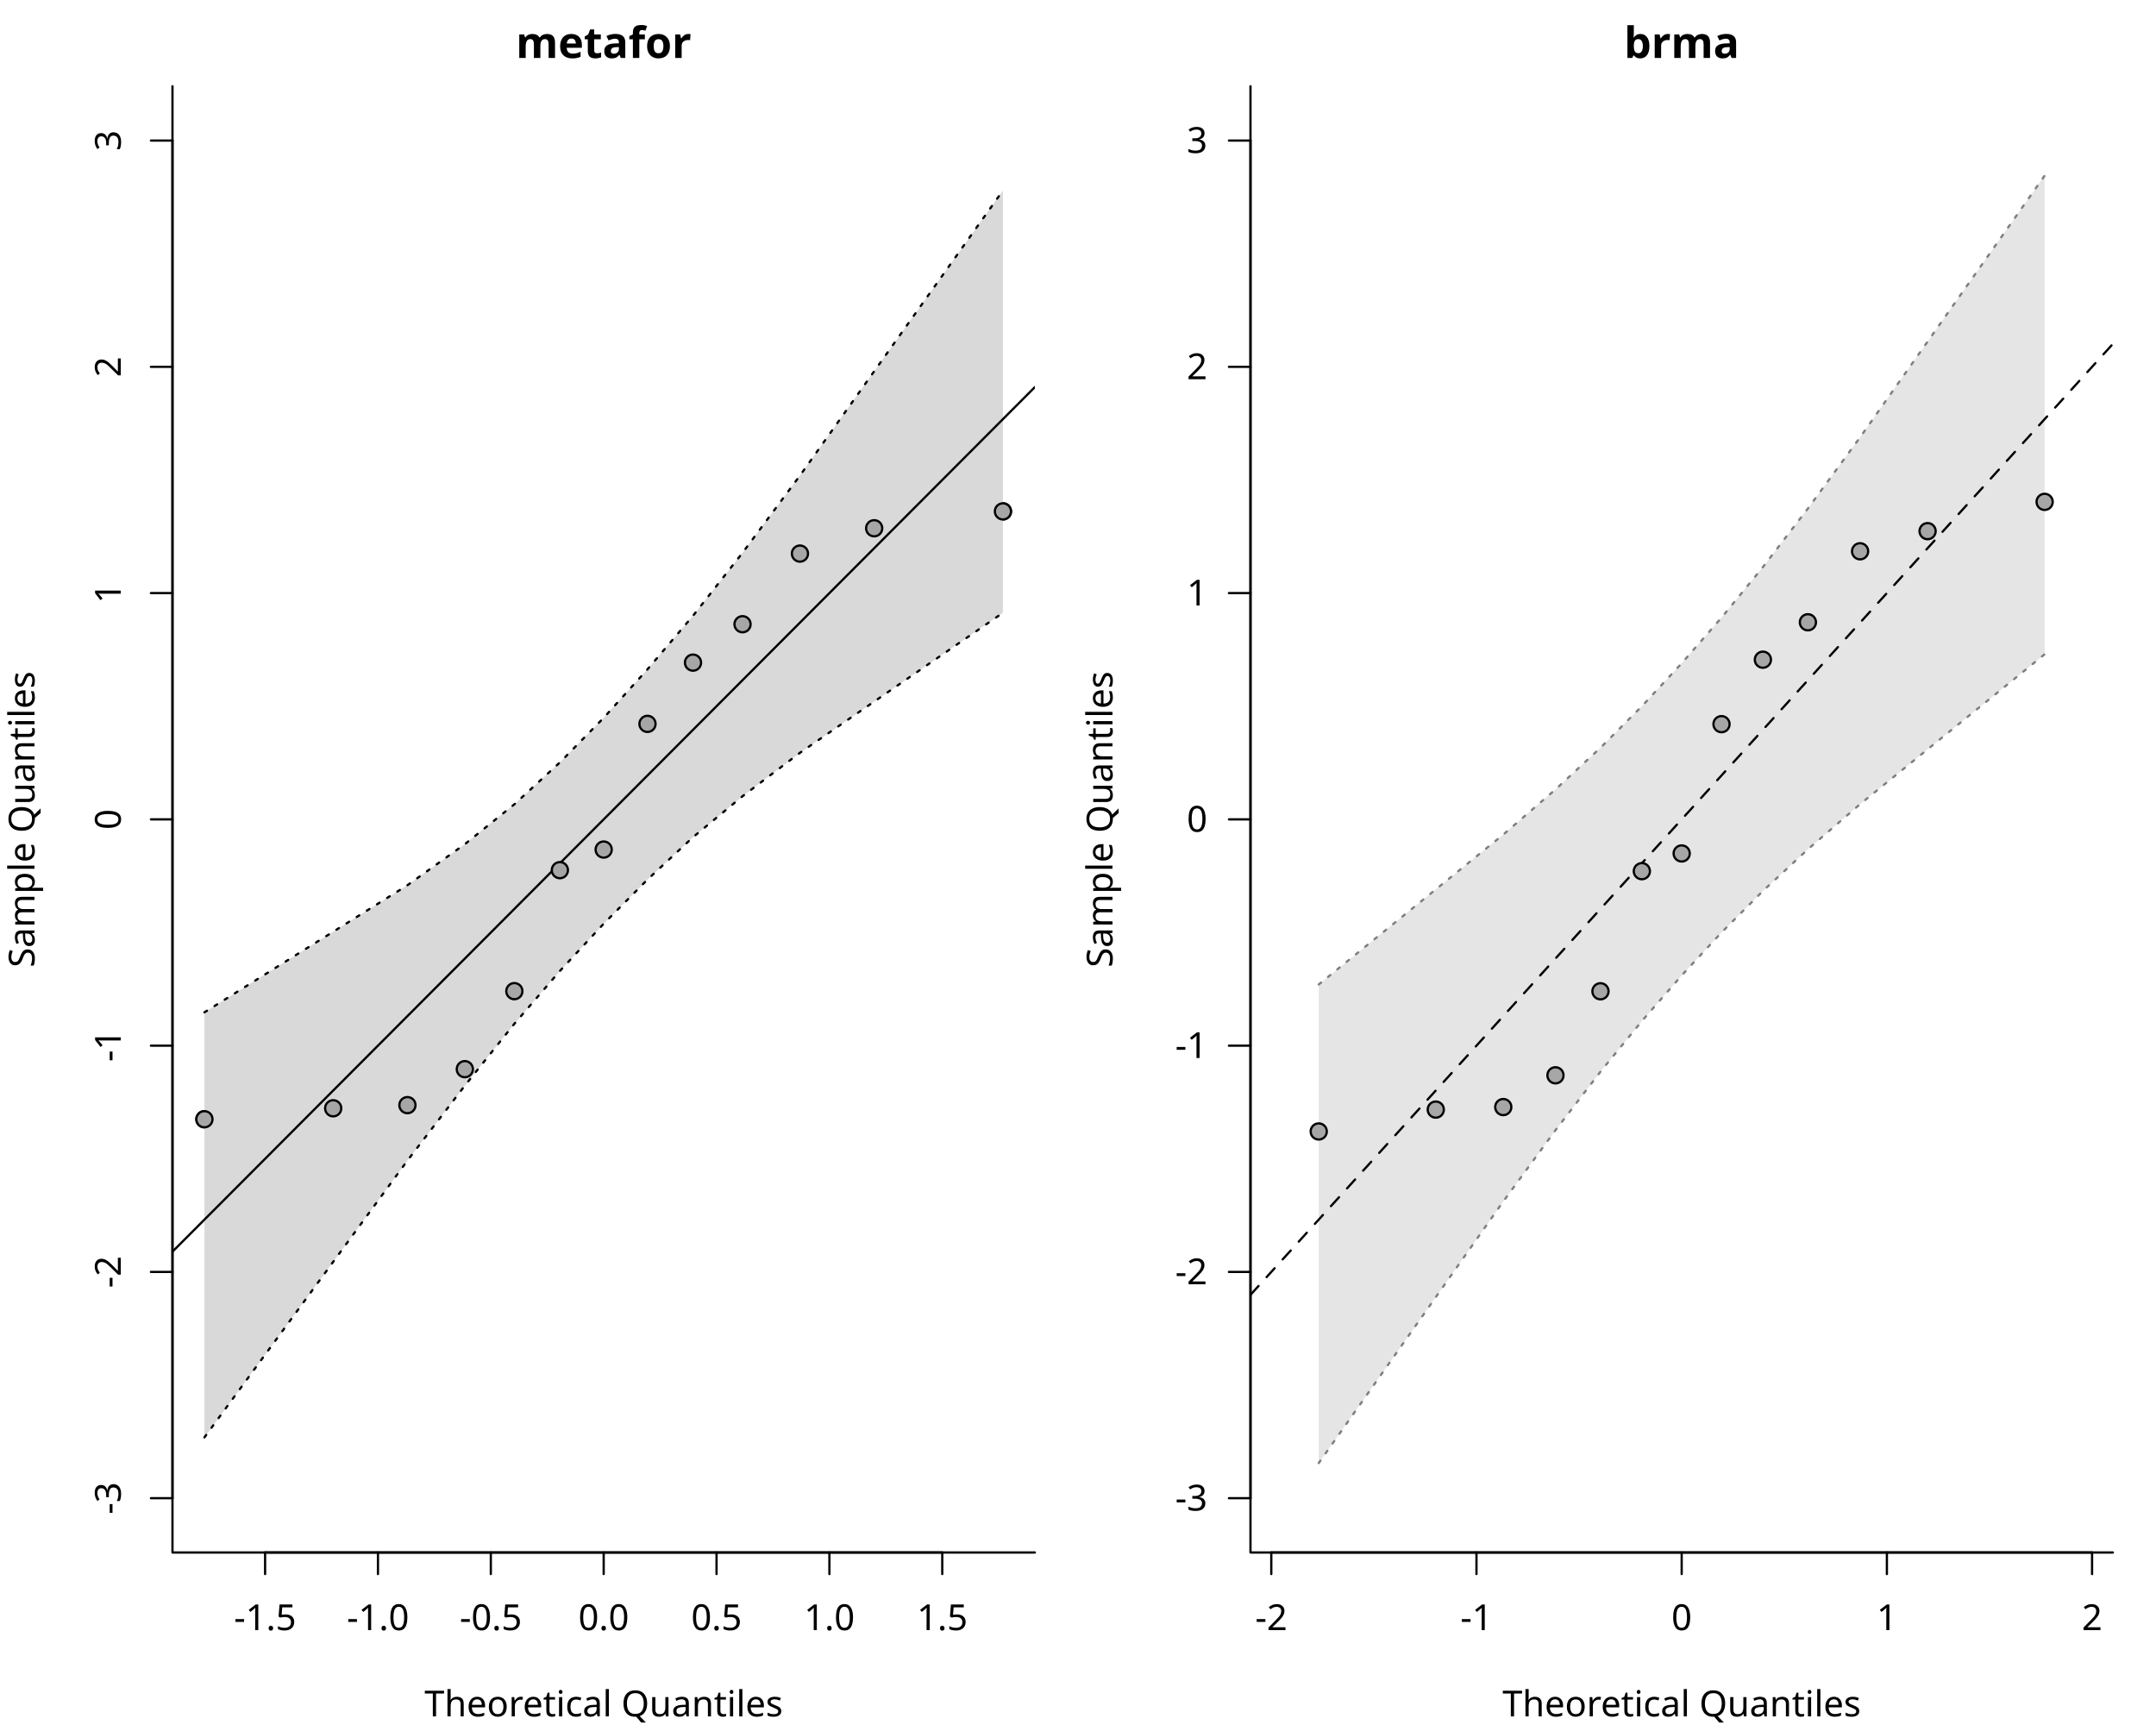
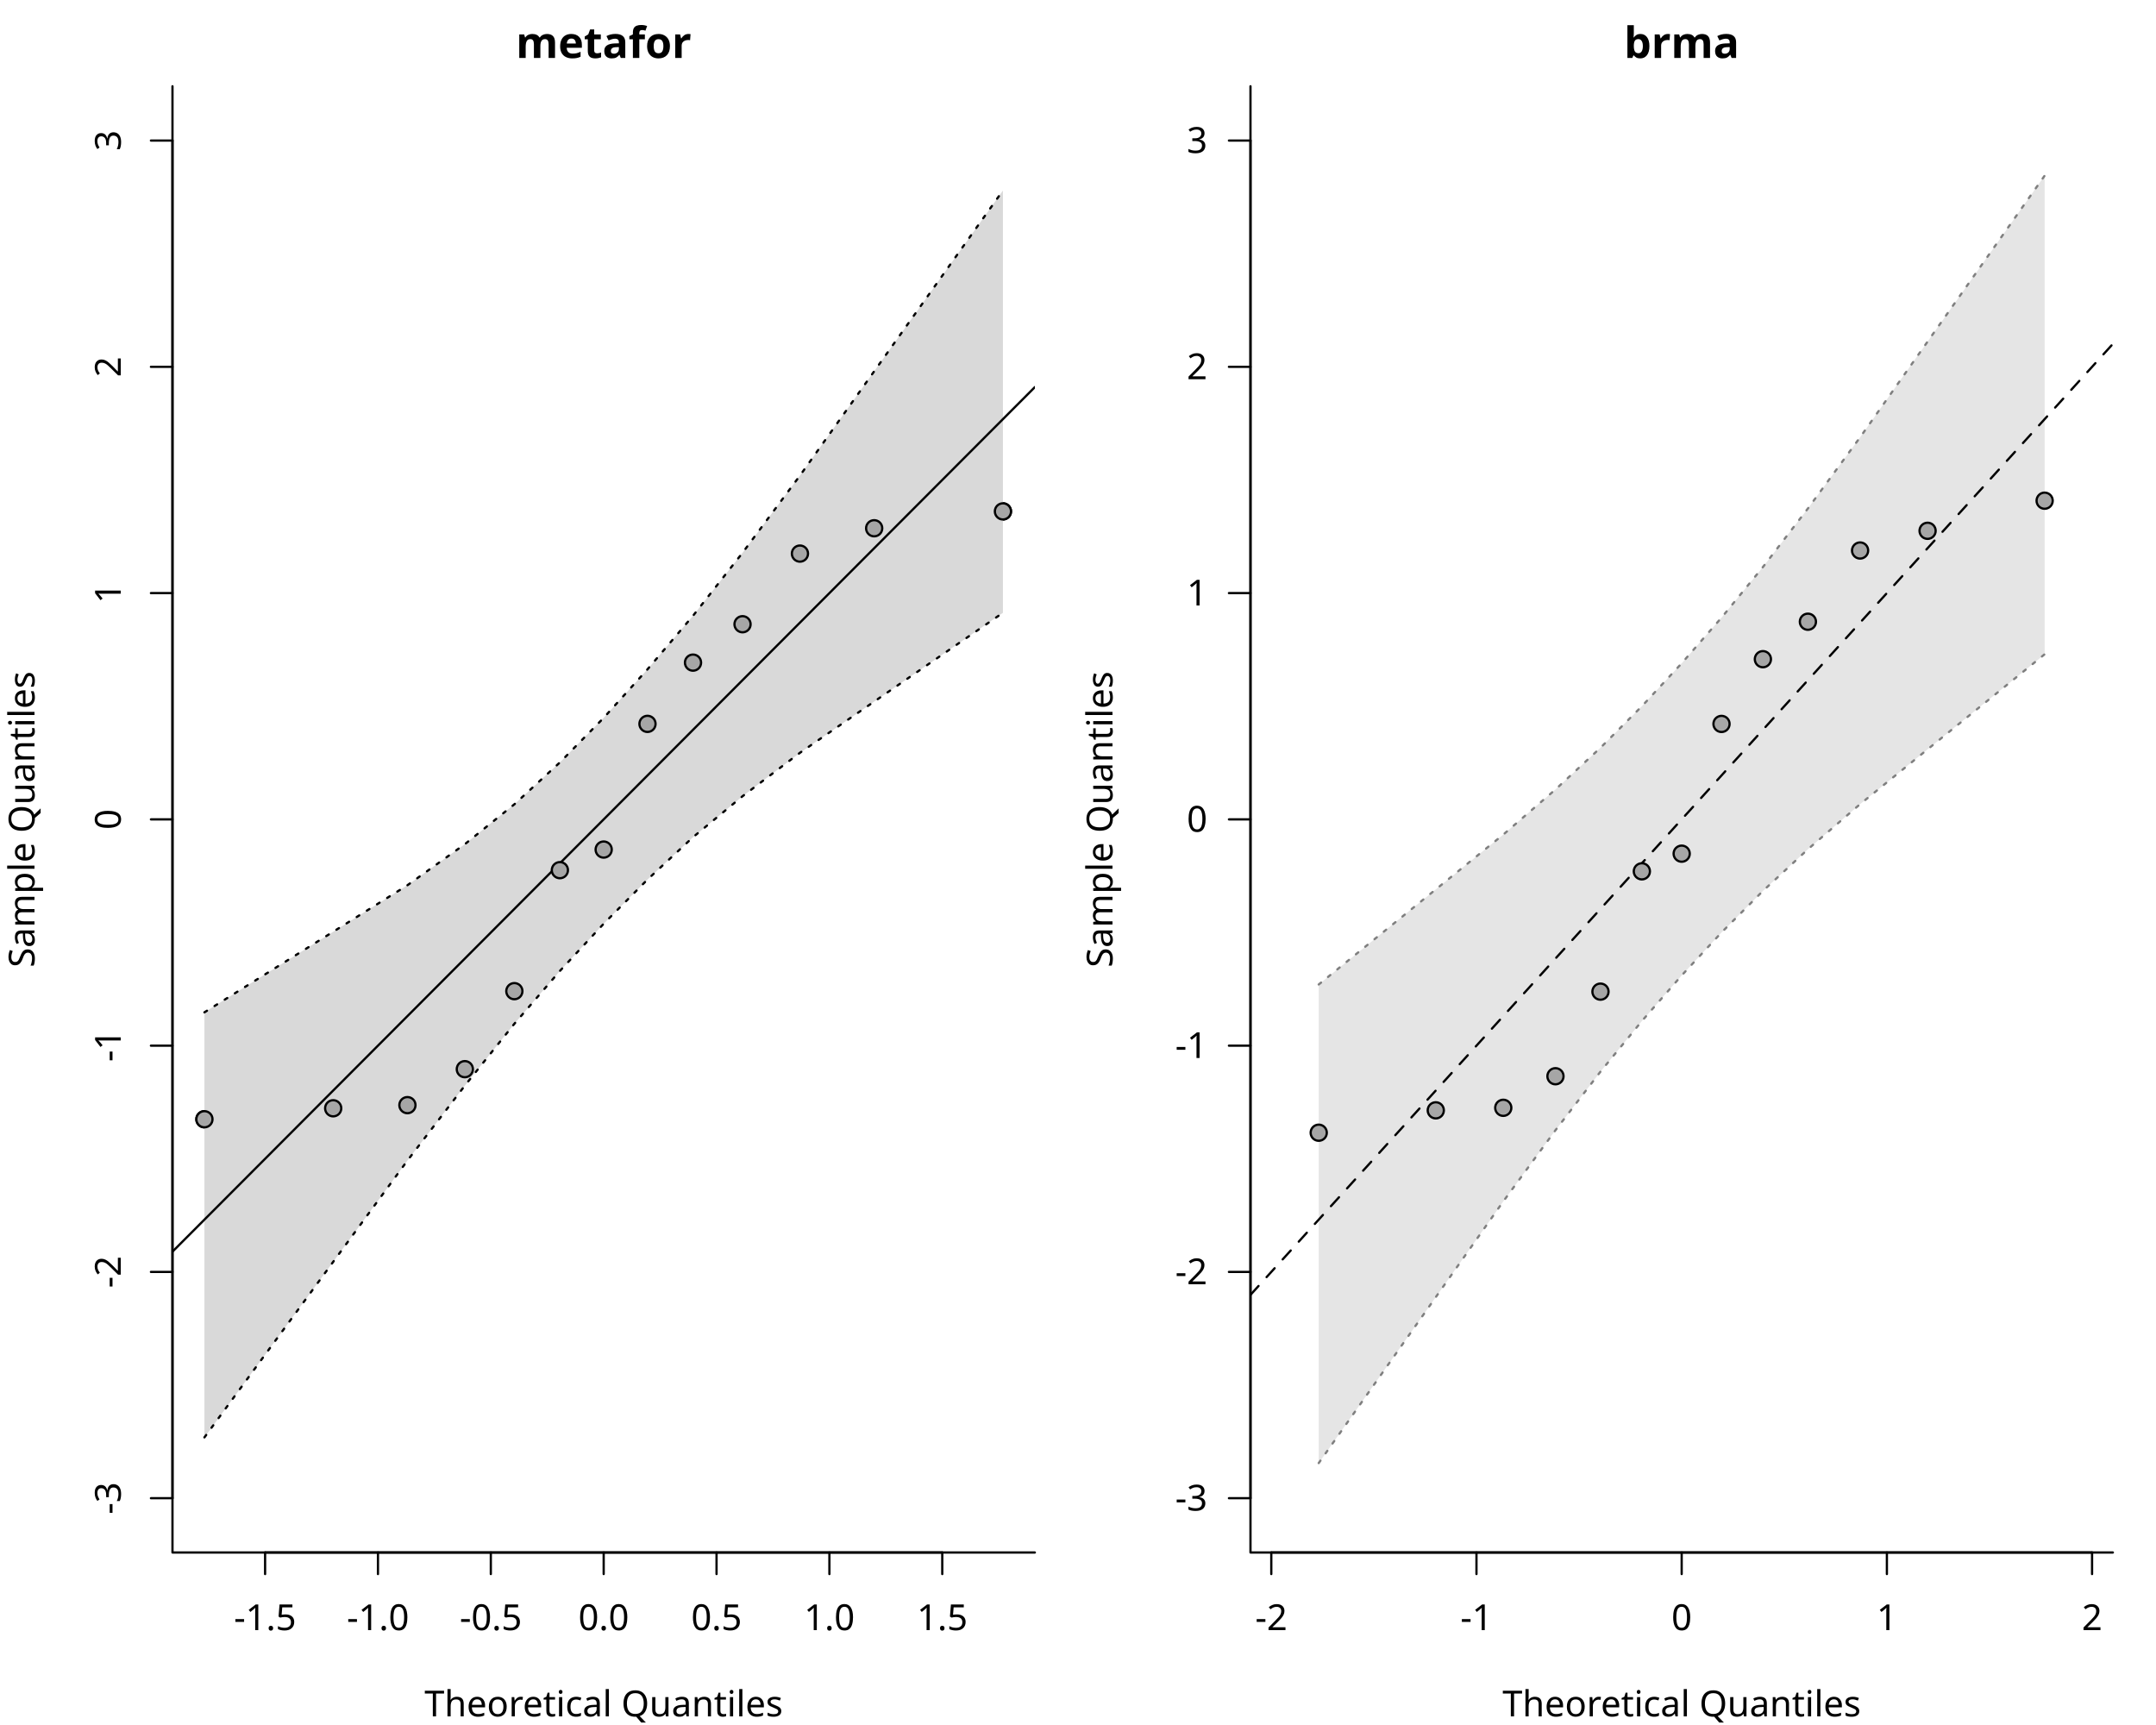
<svg xmlns="http://www.w3.org/2000/svg" class="svglite" data-engine-version="2.0" width="720.00pt" height="576.00pt" viewBox="0 0 720.00 576.00">
  <defs>
    <style type="text/css">
    .svglite line, .svglite polyline, .svglite polygon, .svglite path, .svglite rect, .svglite circle {
      fill: none;
      stroke: #000000;
      stroke-linecap: round;
      stroke-linejoin: round;
      stroke-miterlimit: 10.00;
    }
  </style>
  </defs>
  <rect width="100%" height="100%" style="stroke: none; fill: #FFFFFF;" />
  <defs>
    <clipPath id="cpMC4wMHw3MjAuMDB8MC4wMHw1NzYuMDA=">
      <rect x="0.00" y="0.00" width="720.00" height="576.00" />
    </clipPath>
  </defs>
  <g clip-path="url(#cpMC4wMHw3MjAuMDB8MC4wMHw1NzYuMDA=)">
</g>
  <defs>
    <clipPath id="cpNTcuNjB8MzQ1LjYwfDI4LjgwfDUxOC40MA==">
      <rect x="57.60" y="28.80" width="288.00" height="489.60" />
    </clipPath>
  </defs>
  <g clip-path="url(#cpNTcuNjB8MzQ1LjYwfDI4LjgwfDUxOC40MA==)">
    <circle cx="186.97" cy="290.56" r="2.70" style="stroke-width: 0.75; fill: #A6A6A6;" />
    <circle cx="136.06" cy="369.02" r="2.70" style="stroke-width: 0.75; fill: #A6A6A6;" />
    <circle cx="171.77" cy="330.96" r="2.70" style="stroke-width: 0.75; fill: #A6A6A6;" />
    <circle cx="68.27" cy="373.73" r="2.70" style="stroke-width: 0.75; fill: #A6A6A6;" />
    <circle cx="247.97" cy="208.44" r="2.70" style="stroke-width: 0.75; fill: #A6A6A6;" />
    <circle cx="201.60" cy="283.68" r="2.70" style="stroke-width: 0.75; fill: #A6A6A6;" />
    <circle cx="111.27" cy="370.07" r="2.70" style="stroke-width: 0.75; fill: #A6A6A6;" />
    <circle cx="334.93" cy="170.76" r="2.70" style="stroke-width: 0.75; fill: #A6A6A6;" />
    <circle cx="216.23" cy="241.71" r="2.70" style="stroke-width: 0.75; fill: #A6A6A6;" />
    <circle cx="155.23" cy="357.01" r="2.70" style="stroke-width: 0.75; fill: #A6A6A6;" />
    <circle cx="231.43" cy="221.26" r="2.70" style="stroke-width: 0.75; fill: #A6A6A6;" />
    <circle cx="291.93" cy="176.39" r="2.70" style="stroke-width: 0.75; fill: #A6A6A6;" />
    <circle cx="267.14" cy="184.85" r="2.70" style="stroke-width: 0.75; fill: #A6A6A6;" />
  </g>
  <g clip-path="url(#cpMC4wMHw3MjAuMDB8MC4wMHw1NzYuMDA=)">
    <line x1="88.53" y1="518.40" x2="314.67" y2="518.40" style="stroke-width: 0.75;" />
    <line x1="88.53" y1="518.40" x2="88.53" y2="525.60" style="stroke-width: 0.75;" />
    <line x1="126.22" y1="518.40" x2="126.22" y2="525.60" style="stroke-width: 0.75;" />
    <line x1="163.91" y1="518.40" x2="163.91" y2="525.60" style="stroke-width: 0.75;" />
    <line x1="201.60" y1="518.40" x2="201.60" y2="525.60" style="stroke-width: 0.75;" />
    <line x1="239.29" y1="518.40" x2="239.29" y2="525.60" style="stroke-width: 0.75;" />
    <line x1="276.98" y1="518.40" x2="276.98" y2="525.60" style="stroke-width: 0.75;" />
    <line x1="314.67" y1="518.40" x2="314.67" y2="525.60" style="stroke-width: 0.75;" />
    <text x="88.53" y="544.32" text-anchor="middle" style="font-size: 12.00px; font-family: sans;" textLength="20.68px" lengthAdjust="spacingAndGlyphs">-1.5</text>
    <text x="126.22" y="544.32" text-anchor="middle" style="font-size: 12.00px; font-family: sans;" textLength="20.68px" lengthAdjust="spacingAndGlyphs">-1.0</text>
    <text x="163.91" y="544.32" text-anchor="middle" style="font-size: 12.00px; font-family: sans;" textLength="20.68px" lengthAdjust="spacingAndGlyphs">-0.5</text>
    <text x="201.60" y="544.32" text-anchor="middle" style="font-size: 12.00px; font-family: sans;" textLength="16.68px" lengthAdjust="spacingAndGlyphs">0.0</text>
    <text x="239.29" y="544.32" text-anchor="middle" style="font-size: 12.00px; font-family: sans;" textLength="16.68px" lengthAdjust="spacingAndGlyphs">0.5</text>
    <text x="276.98" y="544.32" text-anchor="middle" style="font-size: 12.00px; font-family: sans;" textLength="16.68px" lengthAdjust="spacingAndGlyphs">1.0</text>
    <text x="314.67" y="544.32" text-anchor="middle" style="font-size: 12.00px; font-family: sans;" textLength="16.68px" lengthAdjust="spacingAndGlyphs">1.5</text>
    <line x1="57.60" y1="500.27" x2="57.60" y2="46.93" style="stroke-width: 0.75;" />
    <line x1="57.60" y1="500.27" x2="50.40" y2="500.27" style="stroke-width: 0.75;" />
    <line x1="57.60" y1="424.71" x2="50.40" y2="424.71" style="stroke-width: 0.75;" />
    <line x1="57.60" y1="349.16" x2="50.40" y2="349.16" style="stroke-width: 0.75;" />
    <line x1="57.60" y1="273.60" x2="50.40" y2="273.60" style="stroke-width: 0.75;" />
    <line x1="57.60" y1="198.04" x2="50.40" y2="198.04" style="stroke-width: 0.75;" />
    <line x1="57.60" y1="122.49" x2="50.40" y2="122.49" style="stroke-width: 0.75;" />
    <line x1="57.60" y1="46.93" x2="50.40" y2="46.93" style="stroke-width: 0.75;" />
    <text transform="translate(40.32,500.27) rotate(-90)" text-anchor="middle" style="font-size: 12.00px; font-family: sans;" textLength="10.67px" lengthAdjust="spacingAndGlyphs">-3</text>
    <text transform="translate(40.32,424.71) rotate(-90)" text-anchor="middle" style="font-size: 12.00px; font-family: sans;" textLength="10.67px" lengthAdjust="spacingAndGlyphs">-2</text>
    <text transform="translate(40.32,349.16) rotate(-90)" text-anchor="middle" style="font-size: 12.00px; font-family: sans;" textLength="10.67px" lengthAdjust="spacingAndGlyphs">-1</text>
    <text transform="translate(40.32,273.60) rotate(-90)" text-anchor="middle" style="font-size: 12.00px; font-family: sans;" textLength="6.67px" lengthAdjust="spacingAndGlyphs">0</text>
    <text transform="translate(40.32,198.04) rotate(-90)" text-anchor="middle" style="font-size: 12.00px; font-family: sans;" textLength="6.67px" lengthAdjust="spacingAndGlyphs">1</text>
    <text transform="translate(40.32,122.49) rotate(-90)" text-anchor="middle" style="font-size: 12.00px; font-family: sans;" textLength="6.67px" lengthAdjust="spacingAndGlyphs">2</text>
    <text transform="translate(40.32,46.93) rotate(-90)" text-anchor="middle" style="font-size: 12.00px; font-family: sans;" textLength="6.67px" lengthAdjust="spacingAndGlyphs">3</text>
    <polyline points="57.60,28.80 57.60,518.40 345.60,518.40 " style="stroke-width: 0.75;" />
  </g>
  <defs>
    <clipPath id="cpMC4wMHwzNjAuMDB8MC4wMHw1NzYuMDA=">
      <rect x="0.00" y="0.00" width="360.00" height="576.00" />
    </clipPath>
  </defs>
  <g clip-path="url(#cpMC4wMHwzNjAuMDB8MC4wMHw1NzYuMDA=)">
    <text x="201.60" y="19.36" text-anchor="middle" style="font-size: 14.40px; font-weight: bold; font-family: sans;" textLength="48.82px" lengthAdjust="spacingAndGlyphs">metafor</text>
    <text x="201.60" y="573.12" text-anchor="middle" style="font-size: 12.00px; font-family: sans;" textLength="113.40px" lengthAdjust="spacingAndGlyphs">Theoretical Quantiles</text>
    <text transform="translate(11.52,273.60) rotate(-90)" text-anchor="middle" style="font-size: 12.00px; font-family: sans;" textLength="94.73px" lengthAdjust="spacingAndGlyphs">Sample Quantiles</text>
  </g>
  <g clip-path="url(#cpNTcuNjB8MzQ1LjYwfDI4LjgwfDUxOC40MA==)">
    <polygon points="68.27,479.96 111.27,421.34 136.06,387.53 155.23,362.51 171.77,341.86 186.97,324.22 201.60,308.45 216.23,293.69 231.43,279.55 247.97,265.87 267.14,251.37 291.93,234.27 334.93,204.62 334.93,63.62 291.93,123.99 267.14,158.81 247.97,184.59 231.43,205.62 216.23,223.50 201.60,239.70 186.97,254.59 171.77,268.57 155.23,281.89 136.06,295.59 111.27,311.12 68.27,338.03 " style="stroke-width: 0.75; stroke: none; fill: #D9D9D9;" />
    <polyline points="68.27,479.96 111.27,421.34 136.06,387.53 155.23,362.51 171.77,341.86 186.97,324.22 201.60,308.45 216.23,293.69 231.43,279.55 247.97,265.87 267.14,251.37 291.93,234.27 334.93,204.62 " style="stroke-width: 0.75; stroke-dasharray: 1.00,3.00;" />
    <polyline points="68.27,338.03 111.27,311.12 136.06,295.59 155.23,281.89 171.77,268.57 186.97,254.59 201.60,239.70 216.23,223.50 231.43,205.62 247.97,184.59 267.14,158.81 291.93,123.99 334.93,63.62 " style="stroke-width: 0.75; stroke-dasharray: 1.00,3.00;" />
    <line x1="57.60" y1="417.94" x2="345.60" y2="129.26" style="stroke-width: 0.75;" />
    <circle cx="186.97" cy="290.56" r="2.70" style="stroke-width: 0.75; fill: #A6A6A6;" />
    <circle cx="136.06" cy="369.02" r="2.70" style="stroke-width: 0.75; fill: #A6A6A6;" />
    <circle cx="171.77" cy="330.96" r="2.70" style="stroke-width: 0.75; fill: #A6A6A6;" />
    <circle cx="68.27" cy="373.73" r="2.70" style="stroke-width: 0.75; fill: #A6A6A6;" />
    <circle cx="247.97" cy="208.44" r="2.70" style="stroke-width: 0.75; fill: #A6A6A6;" />
    <circle cx="201.60" cy="283.68" r="2.70" style="stroke-width: 0.75; fill: #A6A6A6;" />
    <circle cx="111.27" cy="370.07" r="2.70" style="stroke-width: 0.75; fill: #A6A6A6;" />
    <circle cx="334.93" cy="170.76" r="2.70" style="stroke-width: 0.75; fill: #A6A6A6;" />
    <circle cx="216.23" cy="241.71" r="2.70" style="stroke-width: 0.75; fill: #A6A6A6;" />
    <circle cx="155.23" cy="357.01" r="2.70" style="stroke-width: 0.75; fill: #A6A6A6;" />
    <circle cx="231.43" cy="221.26" r="2.70" style="stroke-width: 0.75; fill: #A6A6A6;" />
    <circle cx="291.93" cy="176.39" r="2.70" style="stroke-width: 0.75; fill: #A6A6A6;" />
    <circle cx="267.14" cy="184.85" r="2.70" style="stroke-width: 0.75; fill: #A6A6A6;" />
  </g>
  <defs>
    <clipPath id="cpNDE3LjYwfDcwNS42MHwyOC44MHw1MTguNDA=">
      <rect x="417.60" y="28.80" width="288.00" height="489.60" />
    </clipPath>
  </defs>
  <g clip-path="url(#cpNDE3LjYwfDcwNS42MHwyOC44MHw1MTguNDA=)">
</g>
  <g clip-path="url(#cpMC4wMHw3MjAuMDB8MC4wMHw1NzYuMDA=)">
    <line x1="424.55" y1="518.40" x2="698.65" y2="518.40" style="stroke-width: 0.75;" />
    <line x1="424.55" y1="518.40" x2="424.55" y2="525.60" style="stroke-width: 0.75;" />
    <line x1="493.07" y1="518.40" x2="493.07" y2="525.60" style="stroke-width: 0.75;" />
    <line x1="561.60" y1="518.40" x2="561.60" y2="525.60" style="stroke-width: 0.75;" />
    <line x1="630.13" y1="518.40" x2="630.13" y2="525.60" style="stroke-width: 0.75;" />
    <line x1="698.65" y1="518.40" x2="698.65" y2="525.60" style="stroke-width: 0.75;" />
    <text x="424.55" y="544.32" text-anchor="middle" style="font-size: 12.00px; font-family: sans;" textLength="10.67px" lengthAdjust="spacingAndGlyphs">-2</text>
    <text x="493.07" y="544.32" text-anchor="middle" style="font-size: 12.00px; font-family: sans;" textLength="10.67px" lengthAdjust="spacingAndGlyphs">-1</text>
    <text x="561.60" y="544.32" text-anchor="middle" style="font-size: 12.00px; font-family: sans;" textLength="6.67px" lengthAdjust="spacingAndGlyphs">0</text>
    <text x="630.13" y="544.32" text-anchor="middle" style="font-size: 12.00px; font-family: sans;" textLength="6.67px" lengthAdjust="spacingAndGlyphs">1</text>
    <text x="698.65" y="544.32" text-anchor="middle" style="font-size: 12.00px; font-family: sans;" textLength="6.67px" lengthAdjust="spacingAndGlyphs">2</text>
    <line x1="417.60" y1="500.27" x2="417.60" y2="46.93" style="stroke-width: 0.75;" />
    <line x1="417.60" y1="500.27" x2="410.40" y2="500.27" style="stroke-width: 0.75;" />
    <line x1="417.60" y1="424.71" x2="410.40" y2="424.71" style="stroke-width: 0.75;" />
    <line x1="417.60" y1="349.16" x2="410.40" y2="349.16" style="stroke-width: 0.75;" />
    <line x1="417.60" y1="273.60" x2="410.40" y2="273.60" style="stroke-width: 0.75;" />
    <line x1="417.60" y1="198.04" x2="410.40" y2="198.04" style="stroke-width: 0.75;" />
    <line x1="417.60" y1="122.49" x2="410.40" y2="122.49" style="stroke-width: 0.75;" />
    <line x1="417.60" y1="46.93" x2="410.40" y2="46.93" style="stroke-width: 0.75;" />
    <text x="403.20" y="504.40" text-anchor="end" style="font-size: 12.00px; font-family: sans;" textLength="10.67px" lengthAdjust="spacingAndGlyphs">-3</text>
    <text x="403.20" y="428.84" text-anchor="end" style="font-size: 12.00px; font-family: sans;" textLength="10.67px" lengthAdjust="spacingAndGlyphs">-2</text>
    <text x="403.20" y="353.28" text-anchor="end" style="font-size: 12.00px; font-family: sans;" textLength="10.67px" lengthAdjust="spacingAndGlyphs">-1</text>
    <text x="403.20" y="277.73" text-anchor="end" style="font-size: 12.00px; font-family: sans;" textLength="6.67px" lengthAdjust="spacingAndGlyphs">0</text>
    <text x="403.20" y="202.17" text-anchor="end" style="font-size: 12.00px; font-family: sans;" textLength="6.67px" lengthAdjust="spacingAndGlyphs">1</text>
    <text x="403.20" y="126.62" text-anchor="end" style="font-size: 12.00px; font-family: sans;" textLength="6.67px" lengthAdjust="spacingAndGlyphs">2</text>
    <text x="403.20" y="51.06" text-anchor="end" style="font-size: 12.00px; font-family: sans;" textLength="6.67px" lengthAdjust="spacingAndGlyphs">3</text>
    <polyline points="417.60,28.80 417.60,518.40 705.60,518.40 " style="stroke-width: 0.75;" />
  </g>
  <defs>
    <clipPath id="cpMzYwLjAwfDcyMC4wMHwwLjAwfDU3Ni4wMA==">
      <rect x="360.00" y="0.00" width="360.00" height="576.00" />
    </clipPath>
  </defs>
  <g clip-path="url(#cpMzYwLjAwfDcyMC4wMHwwLjAwfDU3Ni4wMA==)">
    <text x="561.60" y="19.36" text-anchor="middle" style="font-size: 14.40px; font-weight: bold; font-family: sans;" textLength="32.81px" lengthAdjust="spacingAndGlyphs">brma</text>
    <text x="561.60" y="573.12" text-anchor="middle" style="font-size: 12.00px; font-family: sans;" textLength="113.40px" lengthAdjust="spacingAndGlyphs">Theoretical Quantiles</text>
    <text transform="translate(371.52,273.60) rotate(-90)" text-anchor="middle" style="font-size: 12.00px; font-family: sans;" textLength="94.73px" lengthAdjust="spacingAndGlyphs">Sample Quantiles</text>
  </g>
  <g clip-path="url(#cpNDE3LjYwfDcwNS42MHwyOC44MHw1MTguNDA=)">
    <polygon points="440.39,488.54 479.48,433.13 502.02,401.17 519.45,377.40 534.48,357.84 548.30,340.95 561.60,325.71 574.90,311.37 588.72,297.51 603.75,283.58 621.18,268.52 643.72,250.21 682.81,218.47 682.81,58.66 643.72,114.07 621.18,146.03 603.75,169.80 588.72,189.36 574.90,206.25 561.60,221.49 548.30,235.83 534.48,249.69 519.45,263.62 502.02,278.68 479.48,296.99 440.39,328.73 " style="stroke-width: 0.75; stroke: none; fill: #E5E5E5;" />
    <polyline points="440.39,488.54 479.48,433.13 502.02,401.17 519.45,377.40 534.48,357.84 548.30,340.95 561.60,325.71 574.90,311.37 588.72,297.51 603.75,283.58 621.18,268.52 643.72,250.21 682.81,218.47 " style="stroke-width: 0.75; stroke: #7F7F7F; stroke-dasharray: 1.00,3.00;" />
    <polyline points="440.39,328.73 479.48,296.99 502.02,278.68 519.45,263.62 534.48,249.69 548.30,235.83 561.60,221.49 574.90,206.25 588.72,189.36 603.75,169.80 621.18,146.03 643.72,114.07 682.81,58.66 " style="stroke-width: 0.75; stroke: #7F7F7F; stroke-dasharray: 1.00,3.00;" />
    <line x1="417.60" y1="432.37" x2="705.60" y2="114.83" style="stroke-width: 0.75; stroke-dasharray: 4.00,4.00;" />
-     <circle cx="440.39" cy="377.81" r="2.70" style="stroke-width: 0.75; fill: #A6A6A6;" />
-     <circle cx="479.48" cy="370.51" r="2.70" style="stroke-width: 0.75; fill: #A6A6A6;" />
-     <circle cx="502.02" cy="369.66" r="2.70" style="stroke-width: 0.75; fill: #A6A6A6;" />
-     <circle cx="519.45" cy="359.06" r="2.70" style="stroke-width: 0.75; fill: #A6A6A6;" />
-     <circle cx="534.48" cy="331.00" r="2.70" style="stroke-width: 0.75; fill: #A6A6A6;" />
-     <circle cx="548.30" cy="290.90" r="2.70" style="stroke-width: 0.75; fill: #A6A6A6;" />
-     <circle cx="561.60" cy="284.98" r="2.70" style="stroke-width: 0.75; fill: #A6A6A6;" />
-     <circle cx="574.90" cy="241.81" r="2.70" style="stroke-width: 0.75; fill: #A6A6A6;" />
-     <circle cx="588.72" cy="220.28" r="2.70" style="stroke-width: 0.75; fill: #A6A6A6;" />
-     <circle cx="603.75" cy="207.79" r="2.70" style="stroke-width: 0.75; fill: #A6A6A6;" />
-     <circle cx="621.18" cy="184.08" r="2.70" style="stroke-width: 0.75; fill: #A6A6A6;" />
-     <circle cx="643.72" cy="177.36" r="2.70" style="stroke-width: 0.75; fill: #A6A6A6;" />
-     <circle cx="682.81" cy="167.58" r="2.70" style="stroke-width: 0.75; fill: #A6A6A6;" />
+     <circle cx="440.39" cy="378.23" r="2.70" style="stroke-width: 0.75; fill: #A6A6A6;" />
+     <circle cx="479.48" cy="370.76" r="2.70" style="stroke-width: 0.75; fill: #A6A6A6;" />
+     <circle cx="502.02" cy="369.91" r="2.70" style="stroke-width: 0.75; fill: #A6A6A6;" />
+     <circle cx="519.45" cy="359.37" r="2.70" style="stroke-width: 0.75; fill: #A6A6A6;" />
+     <circle cx="534.48" cy="331.12" r="2.70" style="stroke-width: 0.75; fill: #A6A6A6;" />
+     <circle cx="548.30" cy="290.95" r="2.70" style="stroke-width: 0.75; fill: #A6A6A6;" />
+     <circle cx="561.60" cy="285.05" r="2.70" style="stroke-width: 0.75; fill: #A6A6A6;" />
+     <circle cx="574.90" cy="241.73" r="2.70" style="stroke-width: 0.75; fill: #A6A6A6;" />
+     <circle cx="588.72" cy="220.11" r="2.70" style="stroke-width: 0.75; fill: #A6A6A6;" />
+     <circle cx="603.75" cy="207.60" r="2.70" style="stroke-width: 0.75; fill: #A6A6A6;" />
+     <circle cx="621.18" cy="183.82" r="2.70" style="stroke-width: 0.75; fill: #A6A6A6;" />
+     <circle cx="643.72" cy="177.24" r="2.70" style="stroke-width: 0.75; fill: #A6A6A6;" />
+     <circle cx="682.81" cy="167.19" r="2.70" style="stroke-width: 0.75; fill: #A6A6A6;" />
  </g>
</svg>
